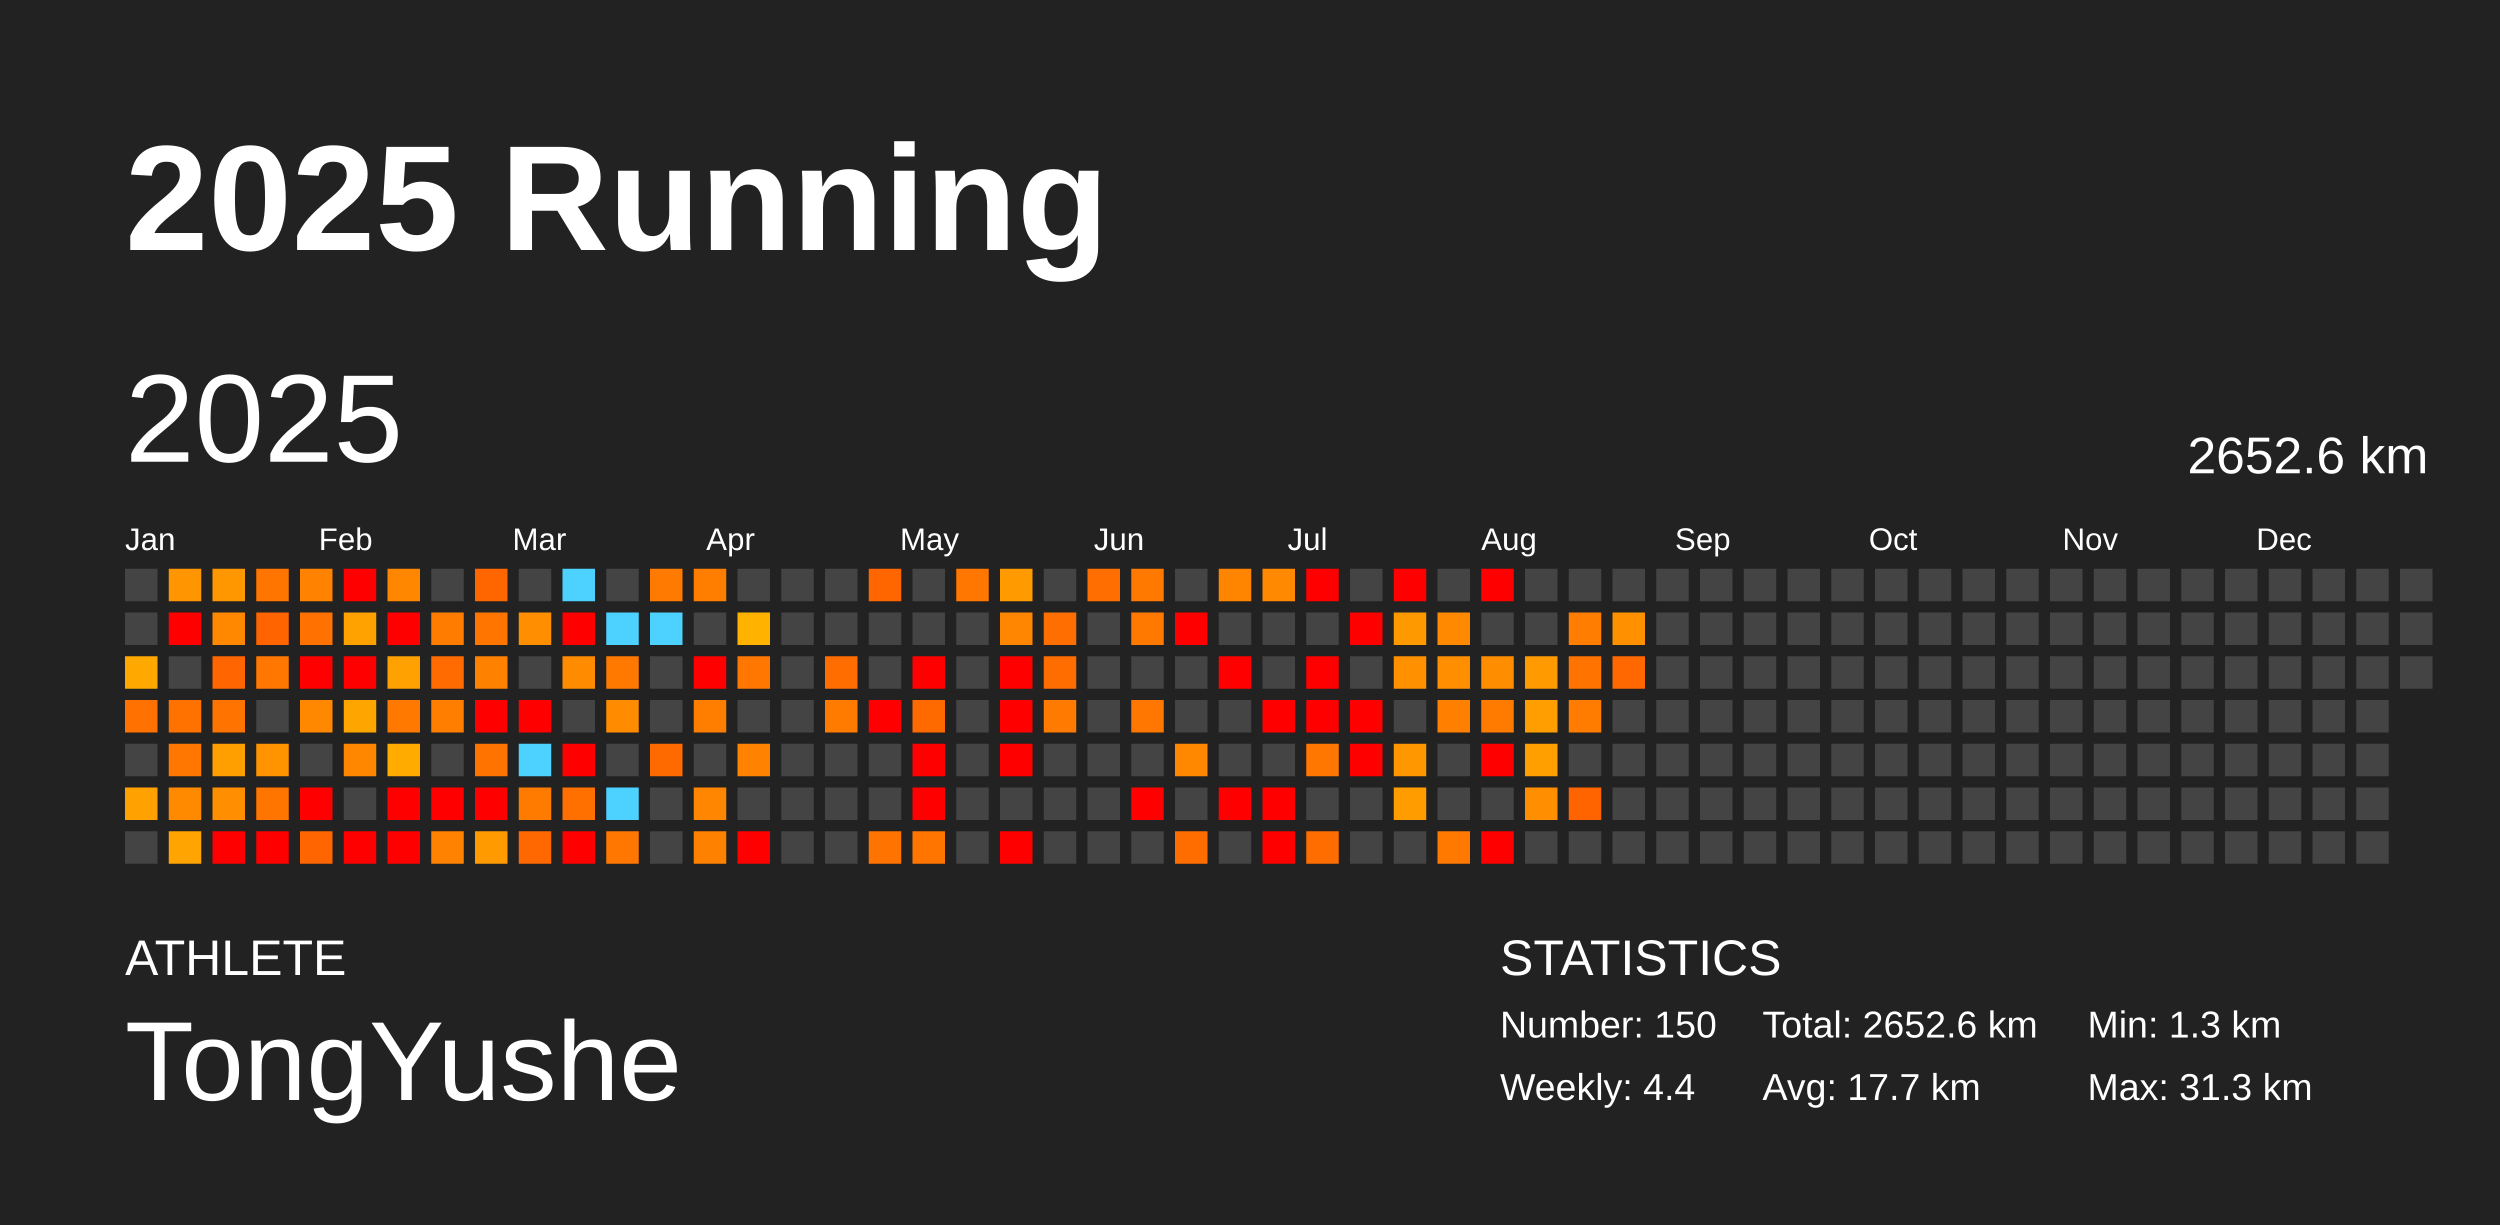
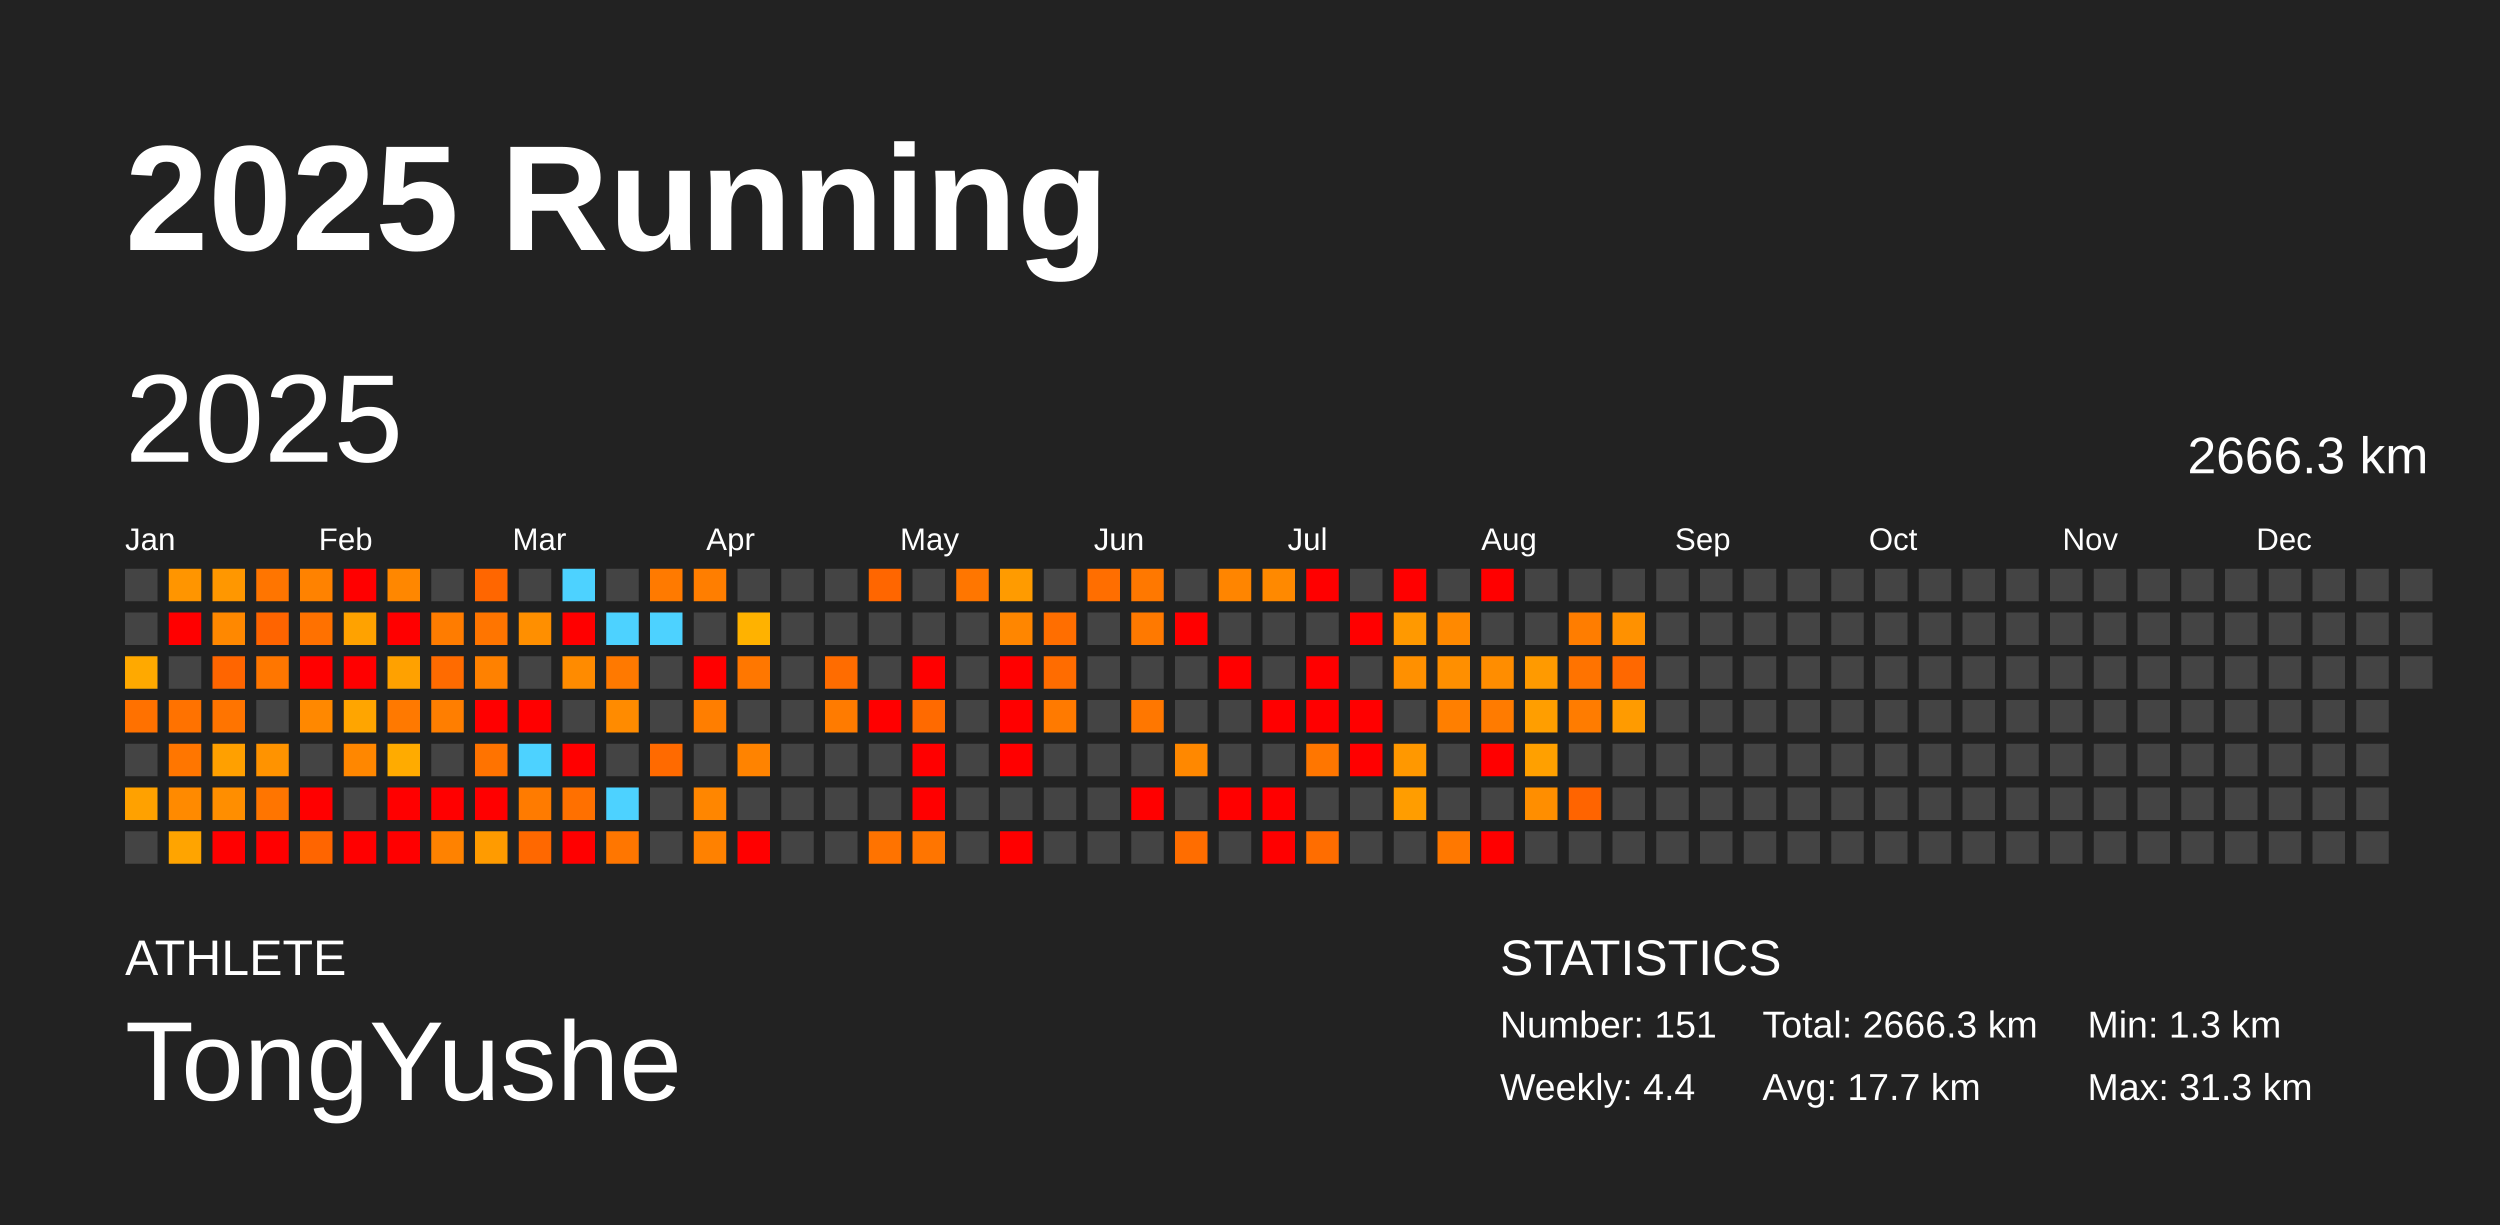
<svg xmlns="http://www.w3.org/2000/svg" baseProfile="full" height="98mm" version="1.1" viewBox="0,0,200,98" width="200mm">
  <defs />
  <rect fill="#222222" height="98" width="200" x="0" y="0" />
  <text fill="#FFFFFF" style="font-size:12px; font-family:Arial; font-weight:bold;" x="10" y="20">2025 Running</text>
  <text fill="#FFFFFF" style="font-size:4px; font-family:Arial" x="10" y="78">ATHLETE</text>
  <text fill="#FFFFFF" style="font-size:9px; font-family:Arial" x="10" y="88">TongYushe</text>
  <text fill="#FFFFFF" style="font-size:4px; font-family:Arial" x="120" y="78">STATISTICS</text>
-   <text fill="#FFFFFF" style="font-size:3px; font-family:Arial" x="120" y="83">Number: 150</text>
+   <text fill="#FFFFFF" style="font-size:3px; font-family:Arial" x="120" y="83">Number: 151</text>
  <text fill="#FFFFFF" style="font-size:3px; font-family:Arial" x="120" y="88">Weekly: 4.4</text>
-   <text fill="#FFFFFF" style="font-size:3px; font-family:Arial" x="141" y="83">Total: 2652.6 km</text>
+   <text fill="#FFFFFF" style="font-size:3px; font-family:Arial" x="141" y="83">Total: 2666.3 km</text>
  <text fill="#FFFFFF" style="font-size:3px; font-family:Arial" x="141" y="88">Avg: 17.7 km</text>
  <text fill="#FFFFFF" style="font-size:3px; font-family:Arial" x="167" y="83">Min: 1.3 km</text>
  <text fill="#FFFFFF" style="font-size:3px; font-family:Arial" x="167" y="88">Max: 31.3 km</text>
  <text dominant-baseline="hanging" fill="#FFFFFF" style="font-size:10.0px; font-family:Arial;" x="10" y="30">2025</text>
-   <text dominant-baseline="hanging" fill="#FFFFFF" style="font-size:4.125px; font-family:Arial;" x="175" y="35">2652.6 km</text>
+   <text dominant-baseline="hanging" fill="#FFFFFF" style="font-size:4.125px; font-family:Arial;" x="175" y="35">2666.3 km</text>
  <text fill="#FFFFFF" style="font-size:2.5px; font-family:Arial" x="10.0" y="44">Jan</text>
  <text fill="#FFFFFF" style="font-size:2.5px; font-family:Arial" x="25.5" y="44">Feb</text>
  <text fill="#FFFFFF" style="font-size:2.5px; font-family:Arial" x="41.0" y="44">Mar</text>
  <text fill="#FFFFFF" style="font-size:2.5px; font-family:Arial" x="56.5" y="44">Apr</text>
  <text fill="#FFFFFF" style="font-size:2.5px; font-family:Arial" x="72.0" y="44">May</text>
  <text fill="#FFFFFF" style="font-size:2.5px; font-family:Arial" x="87.5" y="44">Jun</text>
  <text fill="#FFFFFF" style="font-size:2.5px; font-family:Arial" x="103.0" y="44">Jul</text>
  <text fill="#FFFFFF" style="font-size:2.5px; font-family:Arial" x="118.5" y="44">Aug</text>
  <text fill="#FFFFFF" style="font-size:2.5px; font-family:Arial" x="134.0" y="44">Sep</text>
  <text fill="#FFFFFF" style="font-size:2.5px; font-family:Arial" x="149.5" y="44">Oct</text>
  <text fill="#FFFFFF" style="font-size:2.5px; font-family:Arial" x="165.0" y="44">Nov</text>
  <text fill="#FFFFFF" style="font-size:2.5px; font-family:Arial" x="180.5" y="44">Dec</text>
  <rect fill="#444444" height="2.6" width="2.6" x="10.0" y="45.5" />
  <rect fill="#444444" height="2.6" width="2.6" x="10.0" y="49.0" />
  <rect fill="#ffa900" height="2.6" width="2.6" x="10.0" y="52.5" />
  <rect fill="#ff7100" height="2.6" width="2.6" x="10.0" y="56.0" />
  <rect fill="#444444" height="2.6" width="2.6" x="10.0" y="59.5" />
  <rect fill="#ffa100" height="2.6" width="2.6" x="10.0" y="63.0" />
  <rect fill="#444444" height="2.6" width="2.6" x="10.0" y="66.5" />
  <rect fill="#ff9500" height="2.6" width="2.6" x="13.5" y="45.5" />
  <rect fill="red" height="2.6" width="2.6" x="13.5" y="49.0" />
  <rect fill="#444444" height="2.6" width="2.6" x="13.5" y="52.5" />
  <rect fill="#ff7200" height="2.6" width="2.6" x="13.5" y="56.0" />
  <rect fill="#ff7600" height="2.6" width="2.6" x="13.5" y="59.5" />
  <rect fill="#ff8a00" height="2.6" width="2.6" x="13.5" y="63.0" />
  <rect fill="#ffa400" height="2.6" width="2.6" x="13.5" y="66.5" />
  <rect fill="#ff9700" height="2.6" width="2.6" x="17.0" y="45.5" />
  <rect fill="#ff8800" height="2.6" width="2.6" x="17.0" y="49.0" />
  <rect fill="#ff6500" height="2.6" width="2.6" x="17.0" y="52.5" />
  <rect fill="#ff7400" height="2.6" width="2.6" x="17.0" y="56.0" />
  <rect fill="#ffa000" height="2.6" width="2.6" x="17.0" y="59.5" />
  <rect fill="#ff8e00" height="2.6" width="2.6" x="17.0" y="63.0" />
  <rect fill="red" height="2.6" width="2.6" x="17.0" y="66.5" />
  <rect fill="#ff7500" height="2.6" width="2.6" x="20.5" y="45.5" />
  <rect fill="#ff6400" height="2.6" width="2.6" x="20.5" y="49.0" />
  <rect fill="#ff7600" height="2.6" width="2.6" x="20.5" y="52.5" />
  <rect fill="#444444" height="2.6" width="2.6" x="20.5" y="56.0" />
  <rect fill="#ff9300" height="2.6" width="2.6" x="20.5" y="59.5" />
  <rect fill="#ff7500" height="2.6" width="2.6" x="20.5" y="63.0" />
  <rect fill="red" height="2.6" width="2.6" x="20.5" y="66.5" />
  <rect fill="#ff8200" height="2.6" width="2.6" x="24.0" y="45.5" />
  <rect fill="#ff7100" height="2.6" width="2.6" x="24.0" y="49.0" />
  <rect fill="red" height="2.6" width="2.6" x="24.0" y="52.5" />
  <rect fill="#ff8800" height="2.6" width="2.6" x="24.0" y="56.0" />
  <rect fill="#444444" height="2.6" width="2.6" x="24.0" y="59.5" />
  <rect fill="red" height="2.6" width="2.6" x="24.0" y="63.0" />
  <rect fill="#ff6500" height="2.6" width="2.6" x="24.0" y="66.5" />
  <rect fill="red" height="2.6" width="2.6" x="27.5" y="45.5" />
  <rect fill="#ffa200" height="2.6" width="2.6" x="27.5" y="49.0" />
  <rect fill="red" height="2.6" width="2.6" x="27.5" y="52.5" />
  <rect fill="#ffa500" height="2.6" width="2.6" x="27.5" y="56.0" />
  <rect fill="#ff8700" height="2.6" width="2.6" x="27.5" y="59.5" />
  <rect fill="#444444" height="2.6" width="2.6" x="27.5" y="63.0" />
  <rect fill="red" height="2.6" width="2.6" x="27.5" y="66.5" />
  <rect fill="#ff8700" height="2.6" width="2.6" x="31.0" y="45.5" />
  <rect fill="red" height="2.6" width="2.6" x="31.0" y="49.0" />
  <rect fill="#ffa100" height="2.6" width="2.6" x="31.0" y="52.5" />
  <rect fill="#ff7900" height="2.6" width="2.6" x="31.0" y="56.0" />
  <rect fill="#ffab00" height="2.6" width="2.6" x="31.0" y="59.5" />
  <rect fill="red" height="2.6" width="2.6" x="31.0" y="63.0" />
  <rect fill="red" height="2.6" width="2.6" x="31.0" y="66.5" />
  <rect fill="#444444" height="2.6" width="2.6" x="34.5" y="45.5" />
  <rect fill="#ff7c00" height="2.6" width="2.6" x="34.5" y="49.0" />
  <rect fill="#ff6b00" height="2.6" width="2.6" x="34.5" y="52.5" />
  <rect fill="#ff7e00" height="2.6" width="2.6" x="34.5" y="56.0" />
  <rect fill="#444444" height="2.6" width="2.6" x="34.5" y="59.5" />
  <rect fill="red" height="2.6" width="2.6" x="34.5" y="63.0" />
  <rect fill="#ff8200" height="2.6" width="2.6" x="34.5" y="66.5" />
  <rect fill="#ff6600" height="2.6" width="2.6" x="38.0" y="45.5" />
  <rect fill="#ff7500" height="2.6" width="2.6" x="38.0" y="49.0" />
  <rect fill="#ff8100" height="2.6" width="2.6" x="38.0" y="52.5" />
  <rect fill="red" height="2.6" width="2.6" x="38.0" y="56.0" />
  <rect fill="#ff7300" height="2.6" width="2.6" x="38.0" y="59.5" />
  <rect fill="red" height="2.6" width="2.6" x="38.0" y="63.0" />
  <rect fill="#ff9b00" height="2.6" width="2.6" x="38.0" y="66.5" />
  <rect fill="#444444" height="2.6" width="2.6" x="41.5" y="45.5" />
  <rect fill="#ff8f00" height="2.6" width="2.6" x="41.5" y="49.0" />
  <rect fill="#444444" height="2.6" width="2.6" x="41.5" y="52.5" />
  <rect fill="red" height="2.6" width="2.6" x="41.5" y="56.0" />
  <rect fill="#4dd2ff" height="2.6" width="2.6" x="41.5" y="59.5" />
  <rect fill="#ff7b00" height="2.6" width="2.6" x="41.5" y="63.0" />
  <rect fill="#ff6800" height="2.6" width="2.6" x="41.5" y="66.5" />
  <rect fill="#4dd2ff" height="2.6" width="2.6" x="45.0" y="45.5" />
  <rect fill="red" height="2.6" width="2.6" x="45.0" y="49.0" />
  <rect fill="#ff8b00" height="2.6" width="2.6" x="45.0" y="52.5" />
  <rect fill="#444444" height="2.6" width="2.6" x="45.0" y="56.0" />
  <rect fill="red" height="2.6" width="2.6" x="45.0" y="59.5" />
  <rect fill="#ff7000" height="2.6" width="2.6" x="45.0" y="63.0" />
  <rect fill="red" height="2.6" width="2.6" x="45.0" y="66.5" />
  <rect fill="#444444" height="2.6" width="2.6" x="48.5" y="45.5" />
  <rect fill="#4dd2ff" height="2.6" width="2.6" x="48.5" y="49.0" />
  <rect fill="#ff7900" height="2.6" width="2.6" x="48.5" y="52.5" />
  <rect fill="#ff8b00" height="2.6" width="2.6" x="48.5" y="56.0" />
  <rect fill="#444444" height="2.6" width="2.6" x="48.5" y="59.5" />
  <rect fill="#4dd2ff" height="2.6" width="2.6" x="48.5" y="63.0" />
  <rect fill="#ff7600" height="2.6" width="2.6" x="48.5" y="66.5" />
  <rect fill="#ff7a00" height="2.6" width="2.6" x="52.0" y="45.5" />
  <rect fill="#4dd2ff" height="2.6" width="2.6" x="52.0" y="49.0" />
  <rect fill="#444444" height="2.6" width="2.6" x="52.0" y="52.5" />
  <rect fill="#444444" height="2.6" width="2.6" x="52.0" y="56.0" />
  <rect fill="#ff6a00" height="2.6" width="2.6" x="52.0" y="59.5" />
  <rect fill="#444444" height="2.6" width="2.6" x="52.0" y="63.0" />
  <rect fill="#444444" height="2.6" width="2.6" x="52.0" y="66.5" />
  <rect fill="#ff7e00" height="2.6" width="2.6" x="55.5" y="45.5" />
  <rect fill="#444444" height="2.6" width="2.6" x="55.5" y="49.0" />
  <rect fill="red" height="2.6" width="2.6" x="55.5" y="52.5" />
  <rect fill="#ff7e00" height="2.6" width="2.6" x="55.5" y="56.0" />
  <rect fill="#444444" height="2.6" width="2.6" x="55.5" y="59.5" />
  <rect fill="#ff8600" height="2.6" width="2.6" x="55.5" y="63.0" />
  <rect fill="#ff8100" height="2.6" width="2.6" x="55.5" y="66.5" />
  <rect fill="#444444" height="2.6" width="2.6" x="59.0" y="45.5" />
  <rect fill="#ffb200" height="2.6" width="2.6" x="59.0" y="49.0" />
  <rect fill="#ff7700" height="2.6" width="2.6" x="59.0" y="52.5" />
  <rect fill="#444444" height="2.6" width="2.6" x="59.0" y="56.0" />
  <rect fill="#ff8300" height="2.6" width="2.6" x="59.0" y="59.5" />
  <rect fill="#444444" height="2.6" width="2.6" x="59.0" y="63.0" />
  <rect fill="red" height="2.6" width="2.6" x="59.0" y="66.5" />
  <rect fill="#444444" height="2.6" width="2.6" x="62.5" y="45.5" />
  <rect fill="#444444" height="2.6" width="2.6" x="62.5" y="49.0" />
  <rect fill="#444444" height="2.6" width="2.6" x="62.5" y="52.5" />
  <rect fill="#444444" height="2.6" width="2.6" x="62.5" y="56.0" />
  <rect fill="#444444" height="2.6" width="2.6" x="62.5" y="59.5" />
  <rect fill="#444444" height="2.6" width="2.6" x="62.5" y="63.0" />
  <rect fill="#444444" height="2.6" width="2.6" x="62.5" y="66.5" />
  <rect fill="#444444" height="2.6" width="2.6" x="66.0" y="45.5" />
  <rect fill="#444444" height="2.6" width="2.6" x="66.0" y="49.0" />
  <rect fill="#ff6c00" height="2.6" width="2.6" x="66.0" y="52.5" />
  <rect fill="#ff7b00" height="2.6" width="2.6" x="66.0" y="56.0" />
  <rect fill="#444444" height="2.6" width="2.6" x="66.0" y="59.5" />
  <rect fill="#444444" height="2.6" width="2.6" x="66.0" y="63.0" />
  <rect fill="#444444" height="2.6" width="2.6" x="66.0" y="66.5" />
  <rect fill="#ff6600" height="2.6" width="2.6" x="69.5" y="45.5" />
  <rect fill="#444444" height="2.6" width="2.6" x="69.5" y="49.0" />
  <rect fill="#444444" height="2.6" width="2.6" x="69.5" y="52.5" />
  <rect fill="red" height="2.6" width="2.6" x="69.5" y="56.0" />
  <rect fill="#444444" height="2.6" width="2.6" x="69.5" y="59.5" />
  <rect fill="#444444" height="2.6" width="2.6" x="69.5" y="63.0" />
  <rect fill="#ff7300" height="2.6" width="2.6" x="69.5" y="66.5" />
  <rect fill="#444444" height="2.6" width="2.6" x="73.0" y="45.5" />
  <rect fill="#444444" height="2.6" width="2.6" x="73.0" y="49.0" />
  <rect fill="red" height="2.6" width="2.6" x="73.0" y="52.5" />
  <rect fill="#ff6a00" height="2.6" width="2.6" x="73.0" y="56.0" />
  <rect fill="red" height="2.6" width="2.6" x="73.0" y="59.5" />
  <rect fill="red" height="2.6" width="2.6" x="73.0" y="63.0" />
  <rect fill="#ff7500" height="2.6" width="2.6" x="73.0" y="66.5" />
  <rect fill="#ff7600" height="2.6" width="2.6" x="76.5" y="45.5" />
  <rect fill="#444444" height="2.6" width="2.6" x="76.5" y="49.0" />
  <rect fill="#444444" height="2.6" width="2.6" x="76.5" y="52.5" />
  <rect fill="#444444" height="2.6" width="2.6" x="76.5" y="56.0" />
  <rect fill="#444444" height="2.6" width="2.6" x="76.5" y="59.5" />
  <rect fill="#444444" height="2.6" width="2.6" x="76.5" y="63.0" />
  <rect fill="#444444" height="2.6" width="2.6" x="76.5" y="66.5" />
  <rect fill="#ff9b00" height="2.6" width="2.6" x="80.0" y="45.5" />
  <rect fill="#ff8600" height="2.6" width="2.6" x="80.0" y="49.0" />
  <rect fill="red" height="2.6" width="2.6" x="80.0" y="52.5" />
  <rect fill="red" height="2.6" width="2.6" x="80.0" y="56.0" />
  <rect fill="red" height="2.6" width="2.6" x="80.0" y="59.5" />
  <rect fill="#444444" height="2.6" width="2.6" x="80.0" y="63.0" />
  <rect fill="red" height="2.6" width="2.6" x="80.0" y="66.5" />
  <rect fill="#444444" height="2.6" width="2.6" x="83.5" y="45.5" />
  <rect fill="#ff6e00" height="2.6" width="2.6" x="83.5" y="49.0" />
  <rect fill="#ff6c00" height="2.6" width="2.6" x="83.5" y="52.5" />
  <rect fill="#ff7a00" height="2.6" width="2.6" x="83.5" y="56.0" />
  <rect fill="#444444" height="2.6" width="2.6" x="83.5" y="59.5" />
  <rect fill="#444444" height="2.6" width="2.6" x="83.5" y="63.0" />
  <rect fill="#444444" height="2.6" width="2.6" x="83.5" y="66.5" />
  <rect fill="#ff6e00" height="2.6" width="2.6" x="87.0" y="45.5" />
  <rect fill="#444444" height="2.6" width="2.6" x="87.0" y="49.0" />
  <rect fill="#444444" height="2.6" width="2.6" x="87.0" y="52.5" />
  <rect fill="#444444" height="2.6" width="2.6" x="87.0" y="56.0" />
  <rect fill="#444444" height="2.6" width="2.6" x="87.0" y="59.5" />
  <rect fill="#444444" height="2.6" width="2.6" x="87.0" y="63.0" />
  <rect fill="#444444" height="2.6" width="2.6" x="87.0" y="66.5" />
  <rect fill="#ff7800" height="2.6" width="2.6" x="90.5" y="45.5" />
  <rect fill="#ff7900" height="2.6" width="2.6" x="90.5" y="49.0" />
  <rect fill="#444444" height="2.6" width="2.6" x="90.5" y="52.5" />
  <rect fill="#ff7700" height="2.6" width="2.6" x="90.5" y="56.0" />
  <rect fill="#444444" height="2.6" width="2.6" x="90.5" y="59.5" />
  <rect fill="red" height="2.6" width="2.6" x="90.5" y="63.0" />
  <rect fill="#444444" height="2.6" width="2.6" x="90.5" y="66.5" />
  <rect fill="#444444" height="2.6" width="2.6" x="94.0" y="45.5" />
  <rect fill="red" height="2.6" width="2.6" x="94.0" y="49.0" />
  <rect fill="#444444" height="2.6" width="2.6" x="94.0" y="52.5" />
  <rect fill="#444444" height="2.6" width="2.6" x="94.0" y="56.0" />
  <rect fill="#ff8800" height="2.6" width="2.6" x="94.0" y="59.5" />
  <rect fill="#444444" height="2.6" width="2.6" x="94.0" y="63.0" />
  <rect fill="#ff6d00" height="2.6" width="2.6" x="94.0" y="66.5" />
  <rect fill="#ff8500" height="2.6" width="2.6" x="97.5" y="45.5" />
  <rect fill="#444444" height="2.6" width="2.6" x="97.5" y="49.0" />
  <rect fill="red" height="2.6" width="2.6" x="97.5" y="52.5" />
  <rect fill="#444444" height="2.6" width="2.6" x="97.5" y="56.0" />
  <rect fill="#444444" height="2.6" width="2.6" x="97.5" y="59.5" />
  <rect fill="red" height="2.6" width="2.6" x="97.5" y="63.0" />
  <rect fill="#444444" height="2.6" width="2.6" x="97.5" y="66.5" />
  <rect fill="#ff8900" height="2.6" width="2.6" x="101.0" y="45.5" />
  <rect fill="#444444" height="2.6" width="2.6" x="101.0" y="49.0" />
  <rect fill="#444444" height="2.6" width="2.6" x="101.0" y="52.5" />
  <rect fill="red" height="2.6" width="2.6" x="101.0" y="56.0" />
  <rect fill="#444444" height="2.6" width="2.6" x="101.0" y="59.5" />
  <rect fill="red" height="2.6" width="2.6" x="101.0" y="63.0" />
  <rect fill="red" height="2.6" width="2.6" x="101.0" y="66.5" />
  <rect fill="red" height="2.6" width="2.6" x="104.5" y="45.5" />
  <rect fill="#444444" height="2.6" width="2.6" x="104.5" y="49.0" />
  <rect fill="red" height="2.6" width="2.6" x="104.5" y="52.5" />
  <rect fill="red" height="2.6" width="2.6" x="104.5" y="56.0" />
  <rect fill="#ff7600" height="2.6" width="2.6" x="104.5" y="59.5" />
  <rect fill="#444444" height="2.6" width="2.6" x="104.5" y="63.0" />
  <rect fill="#ff6d00" height="2.6" width="2.6" x="104.5" y="66.5" />
  <rect fill="#444444" height="2.6" width="2.6" x="108.0" y="45.5" />
  <rect fill="red" height="2.6" width="2.6" x="108.0" y="49.0" />
  <rect fill="#444444" height="2.6" width="2.6" x="108.0" y="52.5" />
  <rect fill="red" height="2.6" width="2.6" x="108.0" y="56.0" />
  <rect fill="red" height="2.6" width="2.6" x="108.0" y="59.5" />
  <rect fill="#444444" height="2.6" width="2.6" x="108.0" y="63.0" />
  <rect fill="#444444" height="2.6" width="2.6" x="108.0" y="66.5" />
  <rect fill="red" height="2.6" width="2.6" x="111.5" y="45.5" />
  <rect fill="#ff9900" height="2.6" width="2.6" x="111.5" y="49.0" />
  <rect fill="#ff9000" height="2.6" width="2.6" x="111.5" y="52.5" />
  <rect fill="#444444" height="2.6" width="2.6" x="111.5" y="56.0" />
  <rect fill="#ff9800" height="2.6" width="2.6" x="111.5" y="59.5" />
  <rect fill="#ff9d00" height="2.6" width="2.6" x="111.5" y="63.0" />
  <rect fill="#444444" height="2.6" width="2.6" x="111.5" y="66.5" />
  <rect fill="#444444" height="2.6" width="2.6" x="115.0" y="45.5" />
  <rect fill="#ff8900" height="2.6" width="2.6" x="115.0" y="49.0" />
  <rect fill="#ff8f00" height="2.6" width="2.6" x="115.0" y="52.5" />
  <rect fill="#ff7f00" height="2.6" width="2.6" x="115.0" y="56.0" />
  <rect fill="#444444" height="2.6" width="2.6" x="115.0" y="59.5" />
  <rect fill="#444444" height="2.6" width="2.6" x="115.0" y="63.0" />
  <rect fill="#ff7800" height="2.6" width="2.6" x="115.0" y="66.5" />
  <rect fill="red" height="2.6" width="2.6" x="118.5" y="45.5" />
  <rect fill="#444444" height="2.6" width="2.6" x="118.5" y="49.0" />
  <rect fill="#ff8d00" height="2.6" width="2.6" x="118.5" y="52.5" />
  <rect fill="#ff7b00" height="2.6" width="2.6" x="118.5" y="56.0" />
  <rect fill="red" height="2.6" width="2.6" x="118.5" y="59.5" />
  <rect fill="#444444" height="2.6" width="2.6" x="118.5" y="63.0" />
  <rect fill="red" height="2.6" width="2.6" x="118.5" y="66.5" />
  <rect fill="#444444" height="2.6" width="2.6" x="122.0" y="45.5" />
  <rect fill="#444444" height="2.6" width="2.6" x="122.0" y="49.0" />
  <rect fill="#ff9a00" height="2.6" width="2.6" x="122.0" y="52.5" />
  <rect fill="#ff9e00" height="2.6" width="2.6" x="122.0" y="56.0" />
  <rect fill="#ffa000" height="2.6" width="2.6" x="122.0" y="59.5" />
  <rect fill="#ff8e00" height="2.6" width="2.6" x="122.0" y="63.0" />
  <rect fill="#444444" height="2.6" width="2.6" x="122.0" y="66.5" />
  <rect fill="#444444" height="2.6" width="2.6" x="125.5" y="45.5" />
  <rect fill="#ff7d00" height="2.6" width="2.6" x="125.5" y="49.0" />
  <rect fill="#ff7300" height="2.6" width="2.6" x="125.5" y="52.5" />
  <rect fill="#ff7c00" height="2.6" width="2.6" x="125.5" y="56.0" />
  <rect fill="#444444" height="2.6" width="2.6" x="125.5" y="59.5" />
  <rect fill="#ff6400" height="2.6" width="2.6" x="125.5" y="63.0" />
  <rect fill="#444444" height="2.6" width="2.6" x="125.5" y="66.5" />
  <rect fill="#444444" height="2.6" width="2.6" x="129.0" y="45.5" />
  <rect fill="#ff9100" height="2.6" width="2.6" x="129.0" y="49.0" />
  <rect fill="#ff6800" height="2.6" width="2.6" x="129.0" y="52.5" />
-   <rect fill="#444444" height="2.6" width="2.6" x="129.0" y="56.0" />
+   <rect fill="#ff9b00" height="2.6" width="2.6" x="129.0" y="56.0" />
  <rect fill="#444444" height="2.6" width="2.6" x="129.0" y="59.5" />
  <rect fill="#444444" height="2.6" width="2.6" x="129.0" y="63.0" />
  <rect fill="#444444" height="2.6" width="2.6" x="129.0" y="66.5" />
  <rect fill="#444444" height="2.6" width="2.6" x="132.5" y="45.5" />
  <rect fill="#444444" height="2.6" width="2.6" x="132.5" y="49.0" />
  <rect fill="#444444" height="2.6" width="2.6" x="132.5" y="52.5" />
  <rect fill="#444444" height="2.6" width="2.6" x="132.5" y="56.0" />
  <rect fill="#444444" height="2.6" width="2.6" x="132.5" y="59.5" />
  <rect fill="#444444" height="2.6" width="2.6" x="132.5" y="63.0" />
  <rect fill="#444444" height="2.6" width="2.6" x="132.5" y="66.5" />
  <rect fill="#444444" height="2.6" width="2.6" x="136.0" y="45.5" />
  <rect fill="#444444" height="2.6" width="2.6" x="136.0" y="49.0" />
  <rect fill="#444444" height="2.6" width="2.6" x="136.0" y="52.5" />
  <rect fill="#444444" height="2.6" width="2.6" x="136.0" y="56.0" />
  <rect fill="#444444" height="2.6" width="2.6" x="136.0" y="59.5" />
  <rect fill="#444444" height="2.6" width="2.6" x="136.0" y="63.0" />
  <rect fill="#444444" height="2.6" width="2.6" x="136.0" y="66.5" />
  <rect fill="#444444" height="2.6" width="2.6" x="139.5" y="45.5" />
  <rect fill="#444444" height="2.6" width="2.6" x="139.5" y="49.0" />
  <rect fill="#444444" height="2.6" width="2.6" x="139.5" y="52.5" />
  <rect fill="#444444" height="2.6" width="2.6" x="139.5" y="56.0" />
  <rect fill="#444444" height="2.6" width="2.6" x="139.5" y="59.5" />
  <rect fill="#444444" height="2.6" width="2.6" x="139.5" y="63.0" />
  <rect fill="#444444" height="2.6" width="2.6" x="139.5" y="66.5" />
  <rect fill="#444444" height="2.6" width="2.6" x="143.0" y="45.5" />
  <rect fill="#444444" height="2.6" width="2.6" x="143.0" y="49.0" />
  <rect fill="#444444" height="2.6" width="2.6" x="143.0" y="52.5" />
  <rect fill="#444444" height="2.6" width="2.6" x="143.0" y="56.0" />
  <rect fill="#444444" height="2.6" width="2.6" x="143.0" y="59.5" />
  <rect fill="#444444" height="2.6" width="2.6" x="143.0" y="63.0" />
  <rect fill="#444444" height="2.6" width="2.6" x="143.0" y="66.5" />
  <rect fill="#444444" height="2.6" width="2.6" x="146.5" y="45.5" />
  <rect fill="#444444" height="2.6" width="2.6" x="146.5" y="49.0" />
  <rect fill="#444444" height="2.6" width="2.6" x="146.5" y="52.5" />
  <rect fill="#444444" height="2.6" width="2.6" x="146.5" y="56.0" />
  <rect fill="#444444" height="2.6" width="2.6" x="146.5" y="59.5" />
  <rect fill="#444444" height="2.6" width="2.6" x="146.5" y="63.0" />
  <rect fill="#444444" height="2.6" width="2.6" x="146.5" y="66.5" />
  <rect fill="#444444" height="2.6" width="2.6" x="150.0" y="45.5" />
  <rect fill="#444444" height="2.6" width="2.6" x="150.0" y="49.0" />
  <rect fill="#444444" height="2.6" width="2.6" x="150.0" y="52.5" />
  <rect fill="#444444" height="2.6" width="2.6" x="150.0" y="56.0" />
  <rect fill="#444444" height="2.6" width="2.6" x="150.0" y="59.5" />
  <rect fill="#444444" height="2.6" width="2.6" x="150.0" y="63.0" />
  <rect fill="#444444" height="2.6" width="2.6" x="150.0" y="66.5" />
  <rect fill="#444444" height="2.6" width="2.6" x="153.5" y="45.5" />
  <rect fill="#444444" height="2.6" width="2.6" x="153.5" y="49.0" />
  <rect fill="#444444" height="2.6" width="2.6" x="153.5" y="52.5" />
  <rect fill="#444444" height="2.6" width="2.6" x="153.5" y="56.0" />
  <rect fill="#444444" height="2.6" width="2.6" x="153.5" y="59.5" />
  <rect fill="#444444" height="2.6" width="2.6" x="153.5" y="63.0" />
  <rect fill="#444444" height="2.6" width="2.6" x="153.5" y="66.5" />
  <rect fill="#444444" height="2.6" width="2.6" x="157.0" y="45.5" />
  <rect fill="#444444" height="2.6" width="2.6" x="157.0" y="49.0" />
  <rect fill="#444444" height="2.6" width="2.6" x="157.0" y="52.5" />
  <rect fill="#444444" height="2.6" width="2.6" x="157.0" y="56.0" />
  <rect fill="#444444" height="2.6" width="2.6" x="157.0" y="59.5" />
  <rect fill="#444444" height="2.6" width="2.6" x="157.0" y="63.0" />
  <rect fill="#444444" height="2.6" width="2.6" x="157.0" y="66.5" />
  <rect fill="#444444" height="2.6" width="2.6" x="160.5" y="45.5" />
  <rect fill="#444444" height="2.6" width="2.6" x="160.5" y="49.0" />
  <rect fill="#444444" height="2.6" width="2.6" x="160.5" y="52.5" />
  <rect fill="#444444" height="2.6" width="2.6" x="160.5" y="56.0" />
  <rect fill="#444444" height="2.6" width="2.6" x="160.5" y="59.5" />
  <rect fill="#444444" height="2.6" width="2.6" x="160.5" y="63.0" />
  <rect fill="#444444" height="2.6" width="2.6" x="160.5" y="66.5" />
  <rect fill="#444444" height="2.6" width="2.6" x="164.0" y="45.5" />
  <rect fill="#444444" height="2.6" width="2.6" x="164.0" y="49.0" />
  <rect fill="#444444" height="2.6" width="2.6" x="164.0" y="52.5" />
  <rect fill="#444444" height="2.6" width="2.6" x="164.0" y="56.0" />
  <rect fill="#444444" height="2.6" width="2.6" x="164.0" y="59.5" />
  <rect fill="#444444" height="2.6" width="2.6" x="164.0" y="63.0" />
  <rect fill="#444444" height="2.6" width="2.6" x="164.0" y="66.5" />
  <rect fill="#444444" height="2.6" width="2.6" x="167.5" y="45.5" />
  <rect fill="#444444" height="2.6" width="2.6" x="167.5" y="49.0" />
  <rect fill="#444444" height="2.6" width="2.6" x="167.5" y="52.5" />
  <rect fill="#444444" height="2.6" width="2.6" x="167.5" y="56.0" />
  <rect fill="#444444" height="2.6" width="2.6" x="167.5" y="59.5" />
  <rect fill="#444444" height="2.6" width="2.6" x="167.5" y="63.0" />
  <rect fill="#444444" height="2.6" width="2.6" x="167.5" y="66.5" />
  <rect fill="#444444" height="2.6" width="2.6" x="171.0" y="45.5" />
  <rect fill="#444444" height="2.6" width="2.6" x="171.0" y="49.0" />
  <rect fill="#444444" height="2.6" width="2.6" x="171.0" y="52.5" />
  <rect fill="#444444" height="2.6" width="2.6" x="171.0" y="56.0" />
  <rect fill="#444444" height="2.6" width="2.6" x="171.0" y="59.5" />
  <rect fill="#444444" height="2.6" width="2.6" x="171.0" y="63.0" />
  <rect fill="#444444" height="2.6" width="2.6" x="171.0" y="66.5" />
  <rect fill="#444444" height="2.6" width="2.6" x="174.5" y="45.5" />
  <rect fill="#444444" height="2.6" width="2.6" x="174.5" y="49.0" />
  <rect fill="#444444" height="2.6" width="2.6" x="174.5" y="52.5" />
  <rect fill="#444444" height="2.6" width="2.6" x="174.5" y="56.0" />
  <rect fill="#444444" height="2.6" width="2.6" x="174.5" y="59.5" />
  <rect fill="#444444" height="2.6" width="2.6" x="174.5" y="63.0" />
  <rect fill="#444444" height="2.6" width="2.6" x="174.5" y="66.5" />
  <rect fill="#444444" height="2.6" width="2.6" x="178.0" y="45.5" />
  <rect fill="#444444" height="2.6" width="2.6" x="178.0" y="49.0" />
  <rect fill="#444444" height="2.6" width="2.6" x="178.0" y="52.5" />
  <rect fill="#444444" height="2.6" width="2.6" x="178.0" y="56.0" />
  <rect fill="#444444" height="2.6" width="2.6" x="178.0" y="59.5" />
  <rect fill="#444444" height="2.6" width="2.6" x="178.0" y="63.0" />
  <rect fill="#444444" height="2.6" width="2.6" x="178.0" y="66.5" />
  <rect fill="#444444" height="2.6" width="2.6" x="181.5" y="45.5" />
  <rect fill="#444444" height="2.6" width="2.6" x="181.5" y="49.0" />
  <rect fill="#444444" height="2.6" width="2.6" x="181.5" y="52.5" />
  <rect fill="#444444" height="2.6" width="2.6" x="181.5" y="56.0" />
  <rect fill="#444444" height="2.6" width="2.6" x="181.5" y="59.5" />
  <rect fill="#444444" height="2.6" width="2.6" x="181.5" y="63.0" />
  <rect fill="#444444" height="2.6" width="2.6" x="181.5" y="66.5" />
  <rect fill="#444444" height="2.6" width="2.6" x="185.0" y="45.5" />
  <rect fill="#444444" height="2.6" width="2.6" x="185.0" y="49.0" />
  <rect fill="#444444" height="2.6" width="2.6" x="185.0" y="52.5" />
  <rect fill="#444444" height="2.6" width="2.6" x="185.0" y="56.0" />
  <rect fill="#444444" height="2.6" width="2.6" x="185.0" y="59.5" />
  <rect fill="#444444" height="2.6" width="2.6" x="185.0" y="63.0" />
  <rect fill="#444444" height="2.6" width="2.6" x="185.0" y="66.5" />
  <rect fill="#444444" height="2.6" width="2.6" x="188.5" y="45.5" />
  <rect fill="#444444" height="2.6" width="2.6" x="188.5" y="49.0" />
  <rect fill="#444444" height="2.6" width="2.6" x="188.5" y="52.5" />
  <rect fill="#444444" height="2.6" width="2.6" x="188.5" y="56.0" />
  <rect fill="#444444" height="2.6" width="2.6" x="188.5" y="59.5" />
  <rect fill="#444444" height="2.6" width="2.6" x="188.5" y="63.0" />
  <rect fill="#444444" height="2.6" width="2.6" x="188.5" y="66.5" />
  <rect fill="#444444" height="2.6" width="2.6" x="192.0" y="45.5" />
  <rect fill="#444444" height="2.6" width="2.6" x="192.0" y="49.0" />
  <rect fill="#444444" height="2.6" width="2.6" x="192.0" y="52.5" />
</svg>
